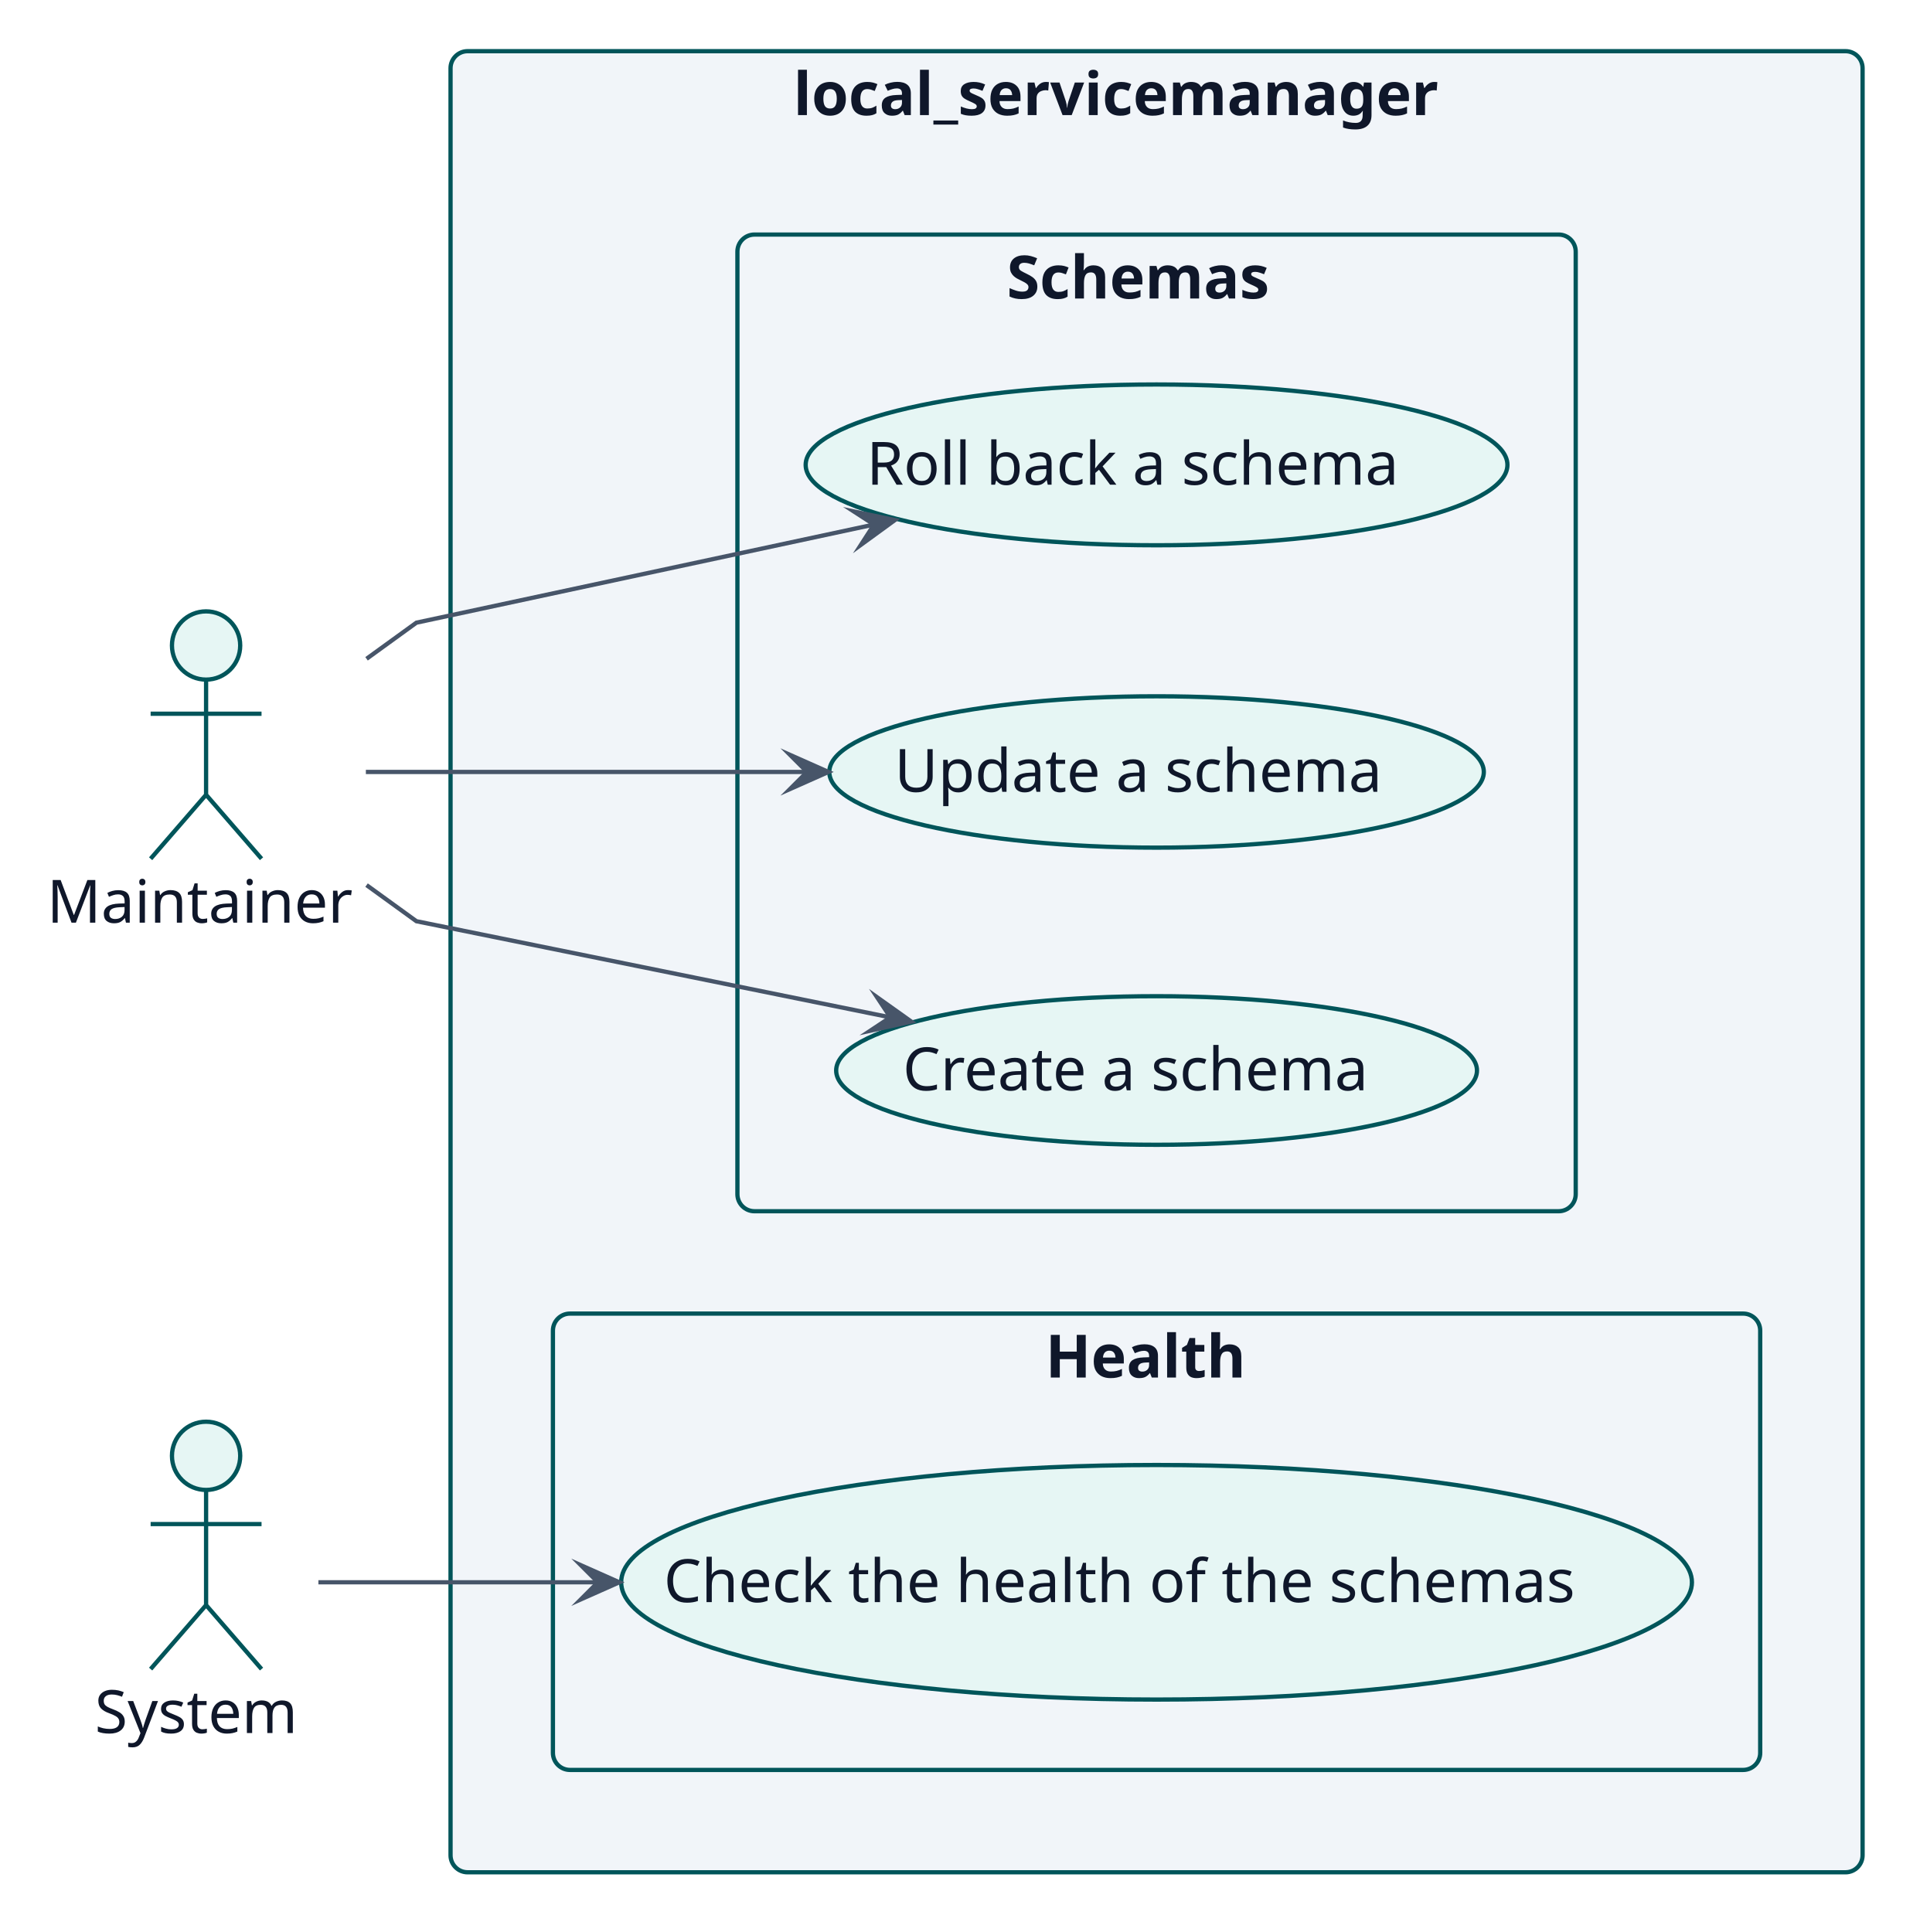
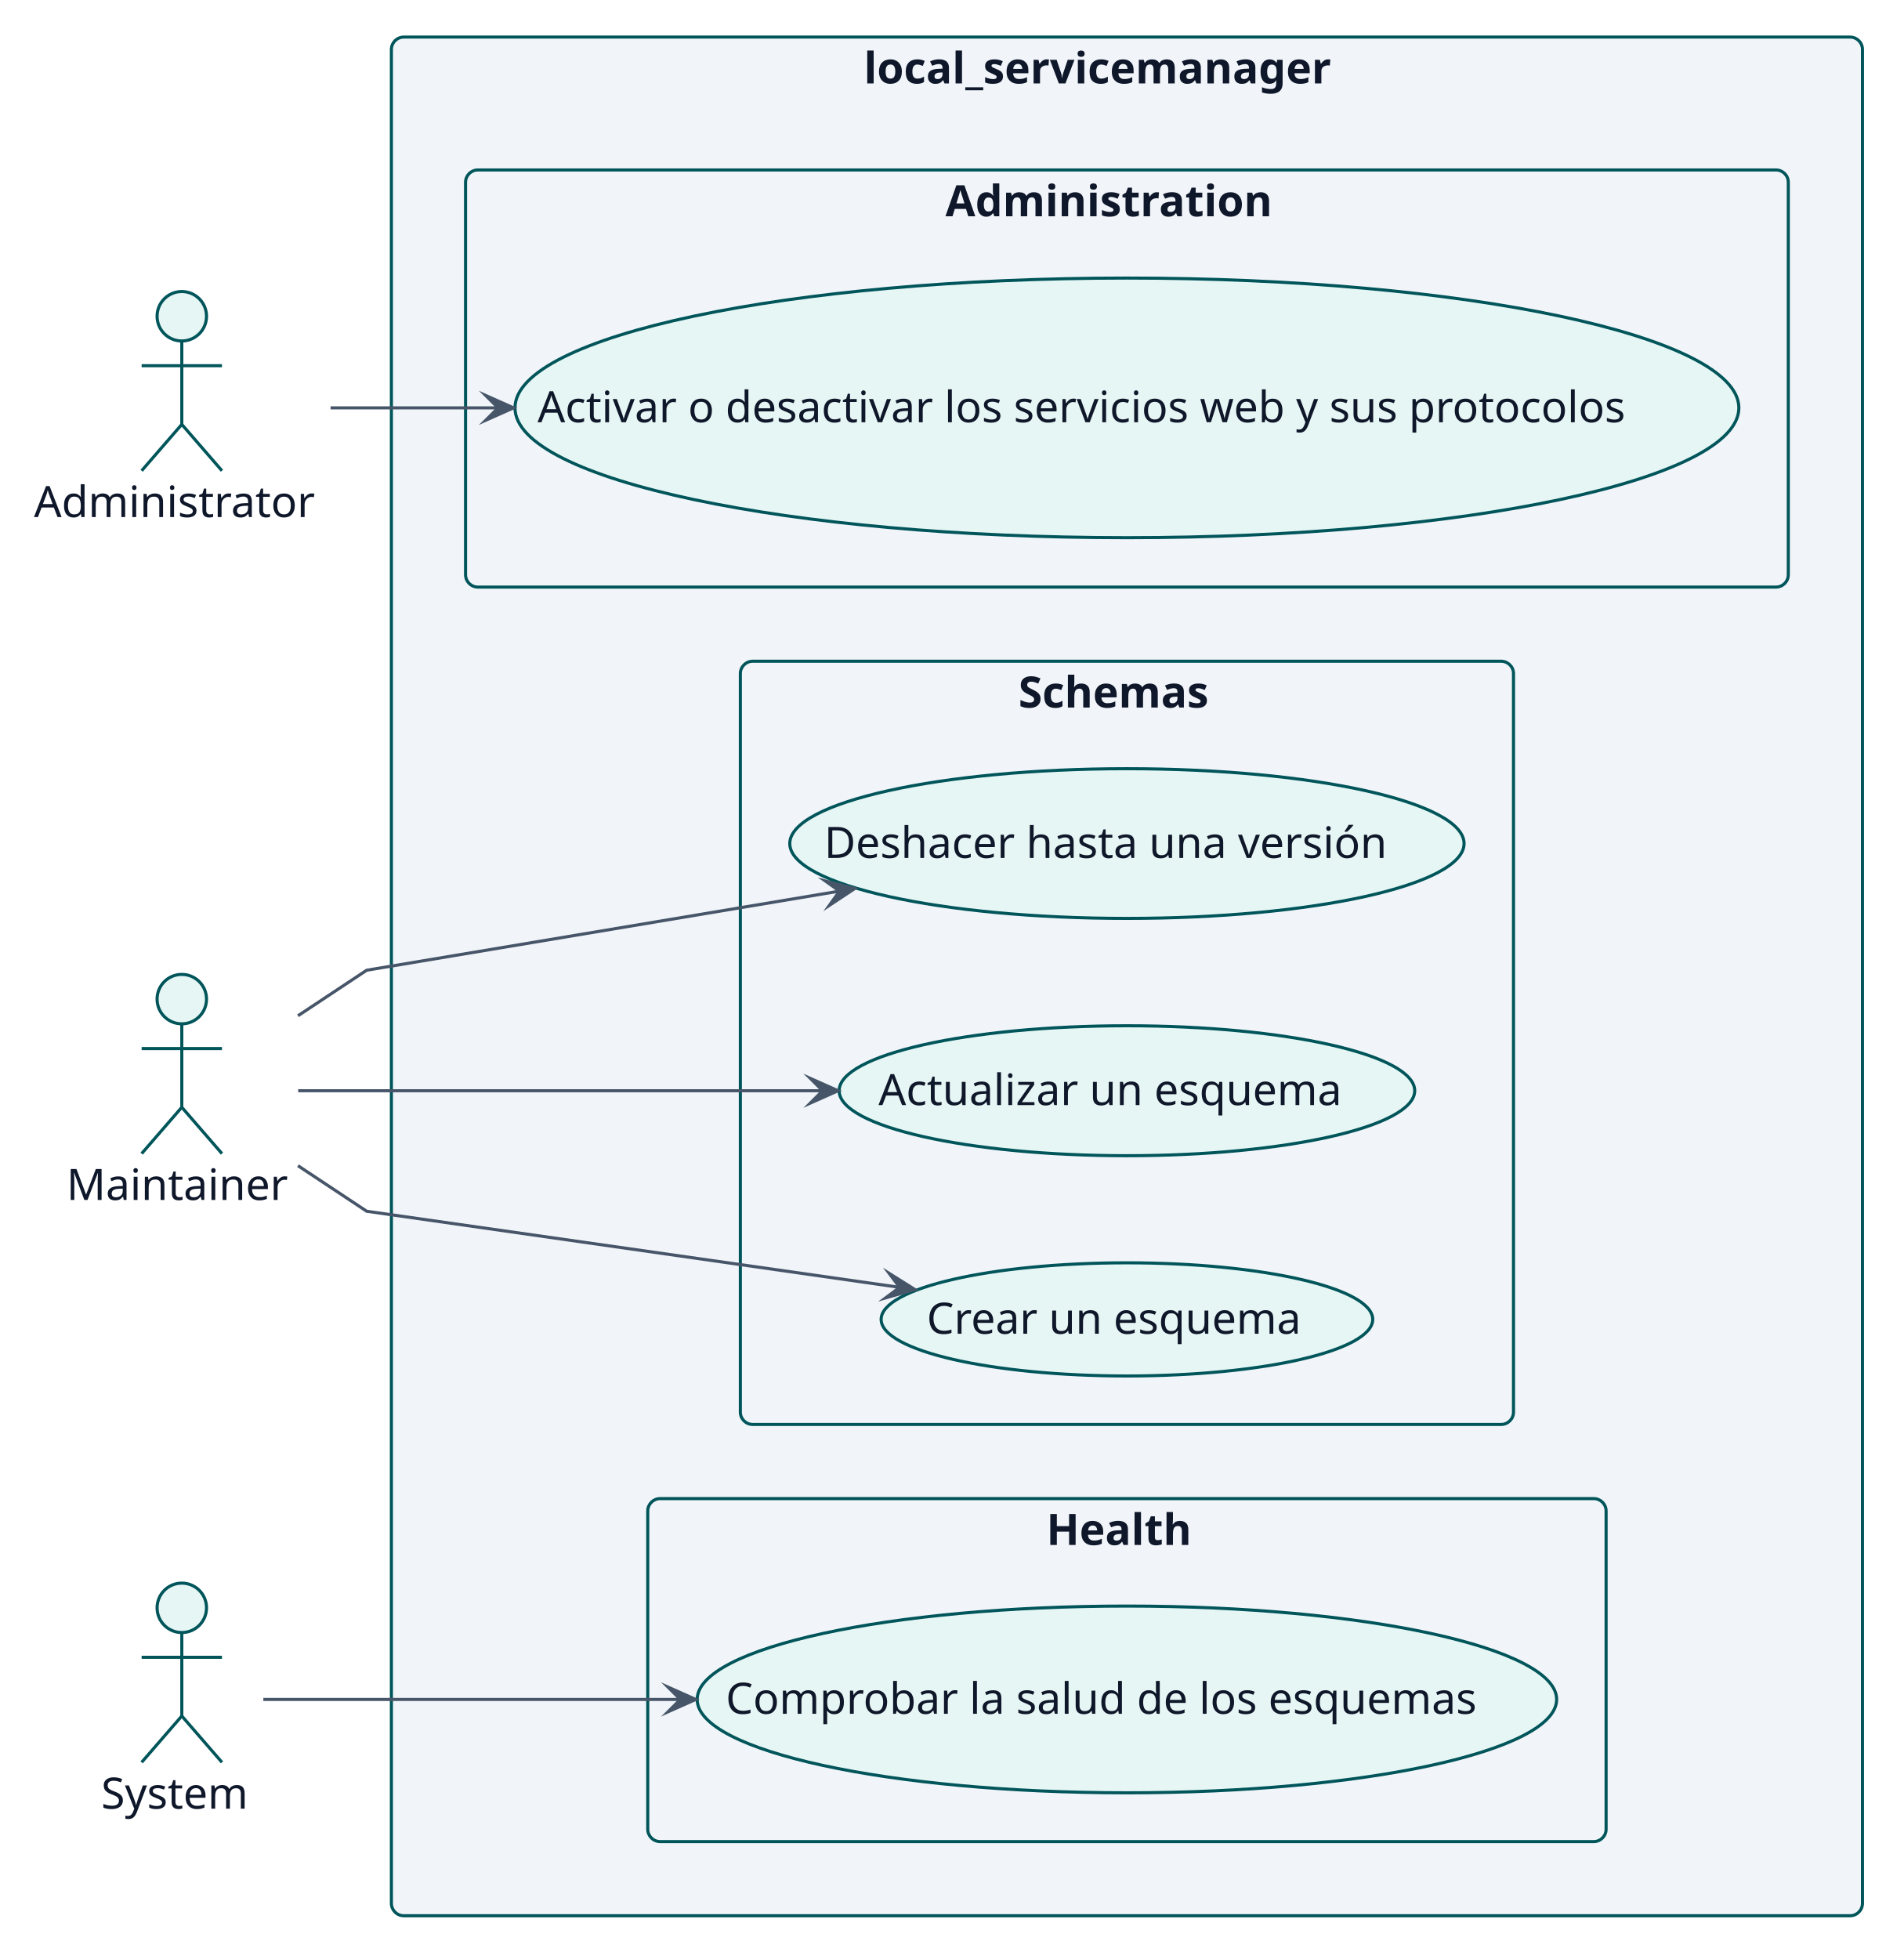
- <svg xmlns="http://www.w3.org/2000/svg" version="1.1" data-diagram-type="DESCRIPTION" style="width:450px;height:453px;background:#FFFFFF;" width="450px" height="453px" viewBox="0 0 450 453" zoomAndPan="magnify" preserveAspectRatio="none" contentStyleType="text/css">
+ <svg xmlns="http://www.w3.org/2000/svg" version="1.1" data-diagram-type="DESCRIPTION" style="width:616px;height:634px;background:#FFFFFF;" width="616px" height="634px" viewBox="0 0 616 634" zoomAndPan="magnify" preserveAspectRatio="none" contentStyleType="text/css">
  <defs />
  <g font-family="sans-serif" lengthAdjust="spacing">
-     <g class="cluster" data-qualified-name="local_servicemanager" id="ent0003" data-source-line="112">
-       <rect x="105.62" y="12" width="331.02" height="427" fill="#F1F5F9" style="stroke:#00555A;stroke-width:1;" rx="4" ry="4" />
-       <text x="185.988" y="26.995" fill="#0F172A" font-size="14" textLength="170.283" font-weight="700" font-family="IBM Plex Sans">local_servicemanager</text>
+     <g class="cluster" data-qualified-name="local_servicemanager" id="ent0004" data-source-line="113">
+       <rect x="126.68" y="12" width="476.12" height="608" fill="#F1F5F9" style="stroke:#00555A;stroke-width:1;" rx="4" ry="4" />
+       <text x="279.598" y="26.995" fill="#0F172A" font-size="14" textLength="170.283" font-weight="700" font-family="IBM Plex Sans">local_servicemanager</text>
    </g>
-     <g class="cluster" data-qualified-name="local_servicemanager.Schemas" id="ent0004" data-source-line="113">
-       <rect x="172.87" y="55" width="196.52" height="229" fill="#F1F5F9" style="stroke:#00555A;stroke-width:1;" rx="4" ry="4" />
-       <text x="236.024" y="69.995" fill="#0F172A" font-size="14" textLength="70.212" font-weight="700" font-family="IBM Plex Sans">Schemas</text>
+     <g class="cluster" data-qualified-name="local_servicemanager.Schemas" id="ent0005" data-source-line="114">
+       <rect x="239.62" y="214" width="250.24" height="247" fill="#F1F5F9" style="stroke:#00555A;stroke-width:1;" rx="4" ry="4" />
+       <text x="329.634" y="228.995" fill="#0F172A" font-size="14" textLength="70.212" font-weight="700" font-family="IBM Plex Sans">Schemas</text>
    </g>
-     <g class="cluster" data-qualified-name="local_servicemanager.Health" id="ent0008" data-source-line="118">
-       <rect x="129.62" y="308" width="283.02" height="107" fill="#F1F5F9" style="stroke:#00555A;stroke-width:1;" rx="4" ry="4" />
-       <text x="245.071" y="322.995" fill="#0F172A" font-size="14" textLength="52.117" font-weight="700" font-family="IBM Plex Sans">Health</text>
+     <g class="cluster" data-qualified-name="local_servicemanager.Health" id="ent0009" data-source-line="119">
+       <rect x="209.65" y="485" width="310.18" height="111" fill="#F1F5F9" style="stroke:#00555A;stroke-width:1;" rx="4" ry="4" />
+       <text x="338.681" y="499.995" fill="#0F172A" font-size="14" textLength="52.117" font-weight="700" font-family="IBM Plex Sans">Health</text>
    </g>
-     <g class="entity" data-qualified-name="local_servicemanager.Schemas.UC_createSchema" id="ent0005" data-source-line="114">
-       <ellipse cx="271.132" cy="251.002" rx="75.112" ry="17.422" fill="#E6F6F4" style="stroke:#00555A;stroke-width:1;" />
-       <text x="211.632" y="255.651" fill="#0F172A" font-size="14" textLength="119" font-family="IBM Plex Sans">Create a schema</text>
+     <g class="cluster" data-qualified-name="local_servicemanager.Administration" id="ent0011" data-source-line="122">
+       <rect x="150.68" y="55" width="428.12" height="135" fill="#F1F5F9" style="stroke:#00555A;stroke-width:1;" rx="4" ry="4" />
+       <text x="306.009" y="69.995" fill="#0F172A" font-size="14" textLength="117.462" font-weight="700" font-family="IBM Plex Sans">Administration</text>
    </g>
-     <g class="entity" data-qualified-name="local_servicemanager.Schemas.UC_updateSchema" id="ent0006" data-source-line="115">
-       <ellipse cx="271.129" cy="181.004" rx="76.719" ry="17.744" fill="#E6F6F4" style="stroke:#00555A;stroke-width:1;" />
-       <text x="209.691" y="185.652" fill="#0F172A" font-size="14" textLength="122.876" font-family="IBM Plex Sans">Update a schema</text>
+     <g class="entity" data-qualified-name="local_servicemanager.Schemas.UC_createSchema" id="ent0006" data-source-line="115">
+       <ellipse cx="364.744" cy="427.001" rx="79.554" ry="18.311" fill="#E6F6F4" style="stroke:#00555A;stroke-width:1;" />
+       <text x="299.932" y="431.649" fill="#0F172A" font-size="14" textLength="129.623" font-family="IBM Plex Sans">Crear un esquema</text>
    </g>
-     <g class="entity" data-qualified-name="local_servicemanager.Schemas.UC_rollbackSchema" id="ent0007" data-source-line="116">
-       <ellipse cx="271.127" cy="109.001" rx="82.257" ry="18.851" fill="#E6F6F4" style="stroke:#00555A;stroke-width:1;" />
-       <text x="203.144" y="113.65" fill="#0F172A" font-size="14" textLength="135.967" font-family="IBM Plex Sans">Roll back a schema</text>
+     <g class="entity" data-qualified-name="local_servicemanager.Schemas.UC_updateSchema" id="ent0007" data-source-line="116">
+       <ellipse cx="364.744" cy="352.999" rx="93.144" ry="21.029" fill="#E6F6F4" style="stroke:#00555A;stroke-width:1;" />
+       <text x="284.333" y="357.647" fill="#0F172A" font-size="14" textLength="160.822" font-family="IBM Plex Sans">Actualizar un esquema</text>
    </g>
-     <g class="entity" data-qualified-name="local_servicemanager.Health.UC_checkHealth" id="ent0009" data-source-line="119">
-       <ellipse cx="271.127" cy="371.001" rx="125.507" ry="27.501" fill="#E6F6F4" style="stroke:#00555A;stroke-width:1;" />
-       <text x="155.593" y="375.65" fill="#0F172A" font-size="14" textLength="231.068" font-family="IBM Plex Sans">Check the health of the schemas</text>
+     <g class="entity" data-qualified-name="local_servicemanager.Schemas.UC_rollbackSchema" id="ent0008" data-source-line="117">
+       <ellipse cx="364.739" cy="273.004" rx="109.119" ry="24.224" fill="#E6F6F4" style="stroke:#00555A;stroke-width:1;" />
+       <text x="266.753" y="277.652" fill="#0F172A" font-size="14" textLength="195.973" font-family="IBM Plex Sans">Deshacer hasta una versión</text>
    </g>
-     <g class="entity" data-qualified-name="A_Maintainer" id="ent0001" data-source-line="109">
-       <ellipse cx="48.311" cy="151.35" rx="8" ry="8" fill="#E6F6F4" style="stroke:#00555A;stroke-width:1;" />
-       <path d="M48.311,159.35 L48.311,186.35 M35.311,167.35 L61.311,167.35 M48.311,186.35 L35.311,201.35 M48.311,186.35 L61.311,201.35" style="stroke:#00555A;stroke-width:1;" fill="none" />
-       <text x="11" y="216.345" fill="#0F172A" font-size="14" textLength="74.621" font-family="IBM Plex Sans">Maintainer</text>
+     <g class="entity" data-qualified-name="local_servicemanager.Health.UC_checkHealth" id="ent0010" data-source-line="120">
+       <ellipse cx="364.737" cy="549.997" rx="139.087" ry="30.217" fill="#E6F6F4" style="stroke:#00555A;stroke-width:1;" />
+       <text x="234.892" y="554.646" fill="#0F172A" font-size="14" textLength="259.69" font-family="IBM Plex Sans">Comprobar la salud de los esquemas</text>
    </g>
-     <g class="entity" data-qualified-name="A_System" id="ent0002" data-source-line="110">
-       <ellipse cx="48.313" cy="341.35" rx="8" ry="8" fill="#E6F6F4" style="stroke:#00555A;stroke-width:1;" />
-       <path d="M48.313,349.35 L48.313,376.35 M35.313,357.35 L61.313,357.35 M48.313,376.35 L35.313,391.35 M48.313,376.35 L61.313,391.35" style="stroke:#00555A;stroke-width:1;" fill="none" />
-       <text x="22.21" y="406.345" fill="#0F172A" font-size="14" textLength="52.206" font-family="IBM Plex Sans">System</text>
+     <g class="entity" data-qualified-name="local_servicemanager.Administration.UC_turnWebServices" id="ent0012" data-source-line="123">
+       <ellipse cx="364.739" cy="132.002" rx="198.059" ry="42.012" fill="#E6F6F4" style="stroke:#00555A;stroke-width:1;" />
+       <text x="173.982" y="136.65" fill="#0F172A" font-size="14" textLength="381.514" font-family="IBM Plex Sans">Activar o desactivar los servicios web y sus protocolos</text>
    </g>
-     <g class="link" data-entity-1="ent0001" data-entity-2="ent0005" id="lnk10" data-source-line="123" data-link-type="dependency">
-       <path d="M85.93,207.53 C92.66,212.41 97.62,216 97.62,216 C97.62,216 158.43,228.336 208.74,238.546" style="stroke:#475569;stroke-width:1;" fill="none" id="A_Maintainer-to-UC_createSchema" />
-       <polygon points="213.64,239.54,205.615,233.83,208.74,238.546,204.024,241.67,213.64,239.54" fill="#475569" style="stroke:#475569;stroke-width:1;stroke-linejoin:miter;stroke-miterlimit:10;" />
+     <g class="entity" data-qualified-name="A_Administrator" id="ent0001" data-source-line="109">
+       <ellipse cx="58.841" cy="102.35" rx="8" ry="8" fill="#E6F6F4" style="stroke:#00555A;stroke-width:1;" />
+       <path d="M58.841,110.35 L58.841,137.35 M45.841,118.35 L71.841,118.35 M58.841,137.35 L45.841,152.35 M58.841,137.35 L71.841,152.35" style="stroke:#00555A;stroke-width:1;" fill="none" />
+       <text x="11" y="167.345" fill="#0F172A" font-size="14" textLength="95.683" font-family="IBM Plex Sans">Administrator</text>
    </g>
-     <g class="link" data-entity-1="ent0001" data-entity-2="ent0006" id="lnk11" data-source-line="124" data-link-type="dependency">
-       <path d="M85.77,181 C115.17,181 152.52,181 189.21,181" style="stroke:#475569;stroke-width:1;" fill="none" id="A_Maintainer-to-UC_updateSchema" />
-       <polygon points="194.21,181,185.21,177,189.21,181,185.21,185,194.21,181" fill="#475569" style="stroke:#475569;stroke-width:1;stroke-linejoin:miter;stroke-miterlimit:10;" />
+     <g class="entity" data-qualified-name="A_Maintainer" id="ent0002" data-source-line="110">
+       <ellipse cx="58.841" cy="323.35" rx="8" ry="8" fill="#E6F6F4" style="stroke:#00555A;stroke-width:1;" />
+       <path d="M58.841,331.35 L58.841,358.35 M45.841,339.35 L71.841,339.35 M58.841,358.35 L45.841,373.35 M58.841,358.35 L71.841,373.35" style="stroke:#00555A;stroke-width:1;" fill="none" />
+       <text x="21.53" y="388.345" fill="#0F172A" font-size="14" textLength="74.621" font-family="IBM Plex Sans">Maintainer</text>
    </g>
-     <g class="link" data-entity-1="ent0001" data-entity-2="ent0007" id="lnk12" data-source-line="125" data-link-type="dependency">
-       <path d="M85.93,154.47 C92.66,149.59 97.62,146 97.62,146 C97.62,146 155.161,133.659 204.901,122.989" style="stroke:#475569;stroke-width:1;" fill="none" id="A_Maintainer-to-UC_rollbackSchema" />
-       <polygon points="209.79,121.94,200.151,119.917,204.901,122.989,201.829,127.739,209.79,121.94" fill="#475569" style="stroke:#475569;stroke-width:1;stroke-linejoin:miter;stroke-miterlimit:10;" />
+     <g class="entity" data-qualified-name="A_System" id="ent0003" data-source-line="111">
+       <ellipse cx="58.843" cy="520.35" rx="8" ry="8" fill="#E6F6F4" style="stroke:#00555A;stroke-width:1;" />
+       <path d="M58.843,528.35 L58.843,555.35 M45.843,536.35 L71.843,536.35 M58.843,555.35 L45.843,570.35 M58.843,555.35 L71.843,570.35" style="stroke:#00555A;stroke-width:1;" fill="none" />
+       <text x="32.74" y="585.345" fill="#0F172A" font-size="14" textLength="52.206" font-family="IBM Plex Sans">System</text>
    </g>
-     <g class="link" data-entity-1="ent0002" data-entity-2="ent0009" id="lnk13" data-source-line="126" data-link-type="dependency">
-       <path d="M74.64,371 C92.65,371 113.33,371 140.18,371" style="stroke:#475569;stroke-width:1;" fill="none" id="A_System-to-UC_checkHealth" />
-       <polygon points="145.18,371,136.18,367,140.18,371,136.18,375,145.18,371" fill="#475569" style="stroke:#475569;stroke-width:1;stroke-linejoin:miter;stroke-miterlimit:10;" />
+     <g class="link" data-entity-1="ent0002" data-entity-2="ent0006" id="lnk13" data-source-line="127" data-link-type="dependency">
+       <path d="M96.44,377.26 C108.4,385.19 118.68,392 118.68,392 C118.68,392 218.64,406.273 291.18,416.633" style="stroke:#475569;stroke-width:1;" fill="none" id="A_Maintainer-to-UC_createSchema" />
+       <polygon points="296.13,417.34,287.786,412.108,291.18,416.633,286.655,420.027,296.13,417.34" fill="#475569" style="stroke:#475569;stroke-width:1;stroke-linejoin:miter;stroke-miterlimit:10;" />
+     </g>
+     <g class="link" data-entity-1="ent0002" data-entity-2="ent0007" id="lnk14" data-source-line="128" data-link-type="dependency">
+       <path d="M96.5,353 C139.52,353 207.45,353 266.26,353" style="stroke:#475569;stroke-width:1;" fill="none" id="A_Maintainer-to-UC_updateSchema" />
+       <polygon points="271.26,353,262.26,349,266.26,353,262.26,357,271.26,353" fill="#475569" style="stroke:#475569;stroke-width:1;stroke-linejoin:miter;stroke-miterlimit:10;" />
+     </g>
+     <g class="link" data-entity-1="ent0002" data-entity-2="ent0008" id="lnk15" data-source-line="129" data-link-type="dependency">
+       <path d="M96.44,328.74 C108.4,320.81 118.68,314 118.68,314 C118.68,314 201.289,300.186 271.719,288.396" style="stroke:#475569;stroke-width:1;" fill="none" id="A_Maintainer-to-UC_rollbackSchema" />
+       <polygon points="276.65,287.57,267.113,285.111,271.719,288.396,268.434,293.001,276.65,287.57" fill="#475569" style="stroke:#475569;stroke-width:1;stroke-linejoin:miter;stroke-miterlimit:10;" />
+     </g>
+     <g class="link" data-entity-1="ent0003" data-entity-2="ent0010" id="lnk16" data-source-line="130" data-link-type="dependency">
+       <path d="M85.23,550 C116.47,550 166.94,550 220.2,550" style="stroke:#475569;stroke-width:1;" fill="none" id="A_System-to-UC_checkHealth" />
+       <polygon points="225.2,550,216.2,546,220.2,550,216.2,554,225.2,550" fill="#475569" style="stroke:#475569;stroke-width:1;stroke-linejoin:miter;stroke-miterlimit:10;" />
+     </g>
+     <g class="link" data-entity-1="ent0001" data-entity-2="ent0012" id="lnk17" data-source-line="131" data-link-type="dependency">
+       <path d="M106.99,132 C124,132 139.42,132 161.22,132" style="stroke:#475569;stroke-width:1;" fill="none" id="A_Administrator-to-UC_turnWebServices" />
+       <polygon points="166.22,132,157.22,128,161.22,132,157.22,136,166.22,132" fill="#475569" style="stroke:#475569;stroke-width:1;stroke-linejoin:miter;stroke-miterlimit:10;" />
    </g>
  </g>
</svg>
